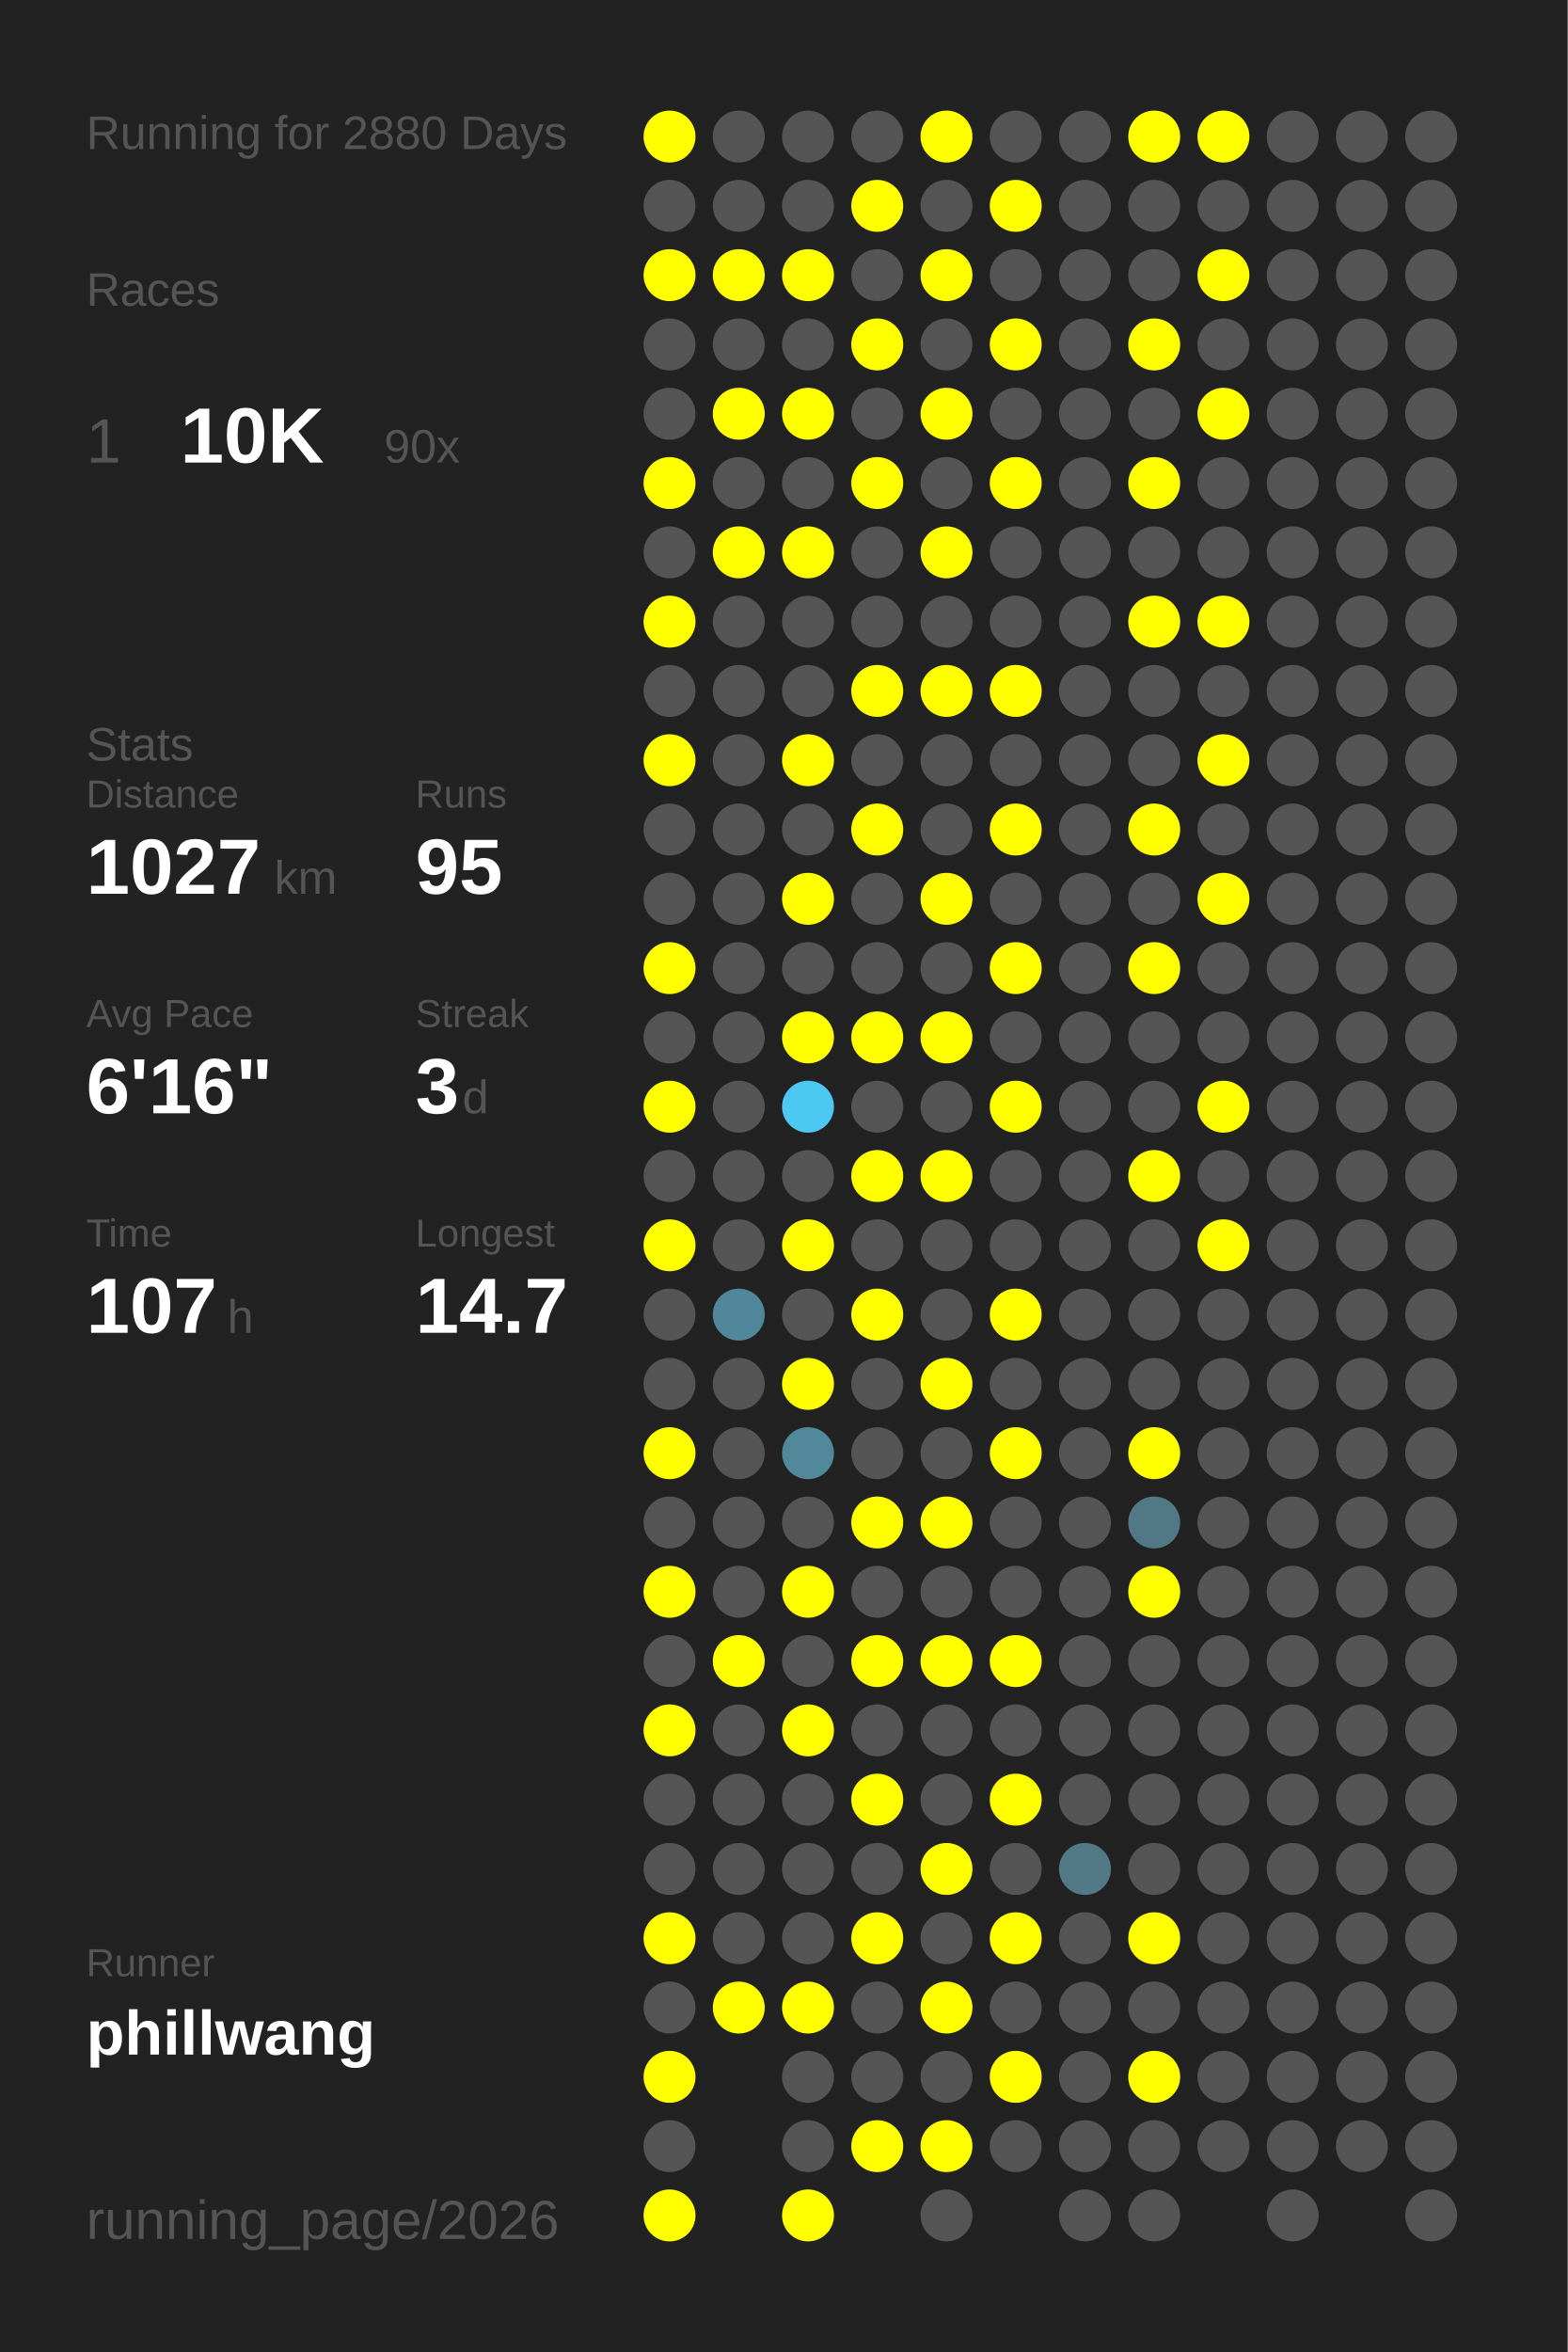
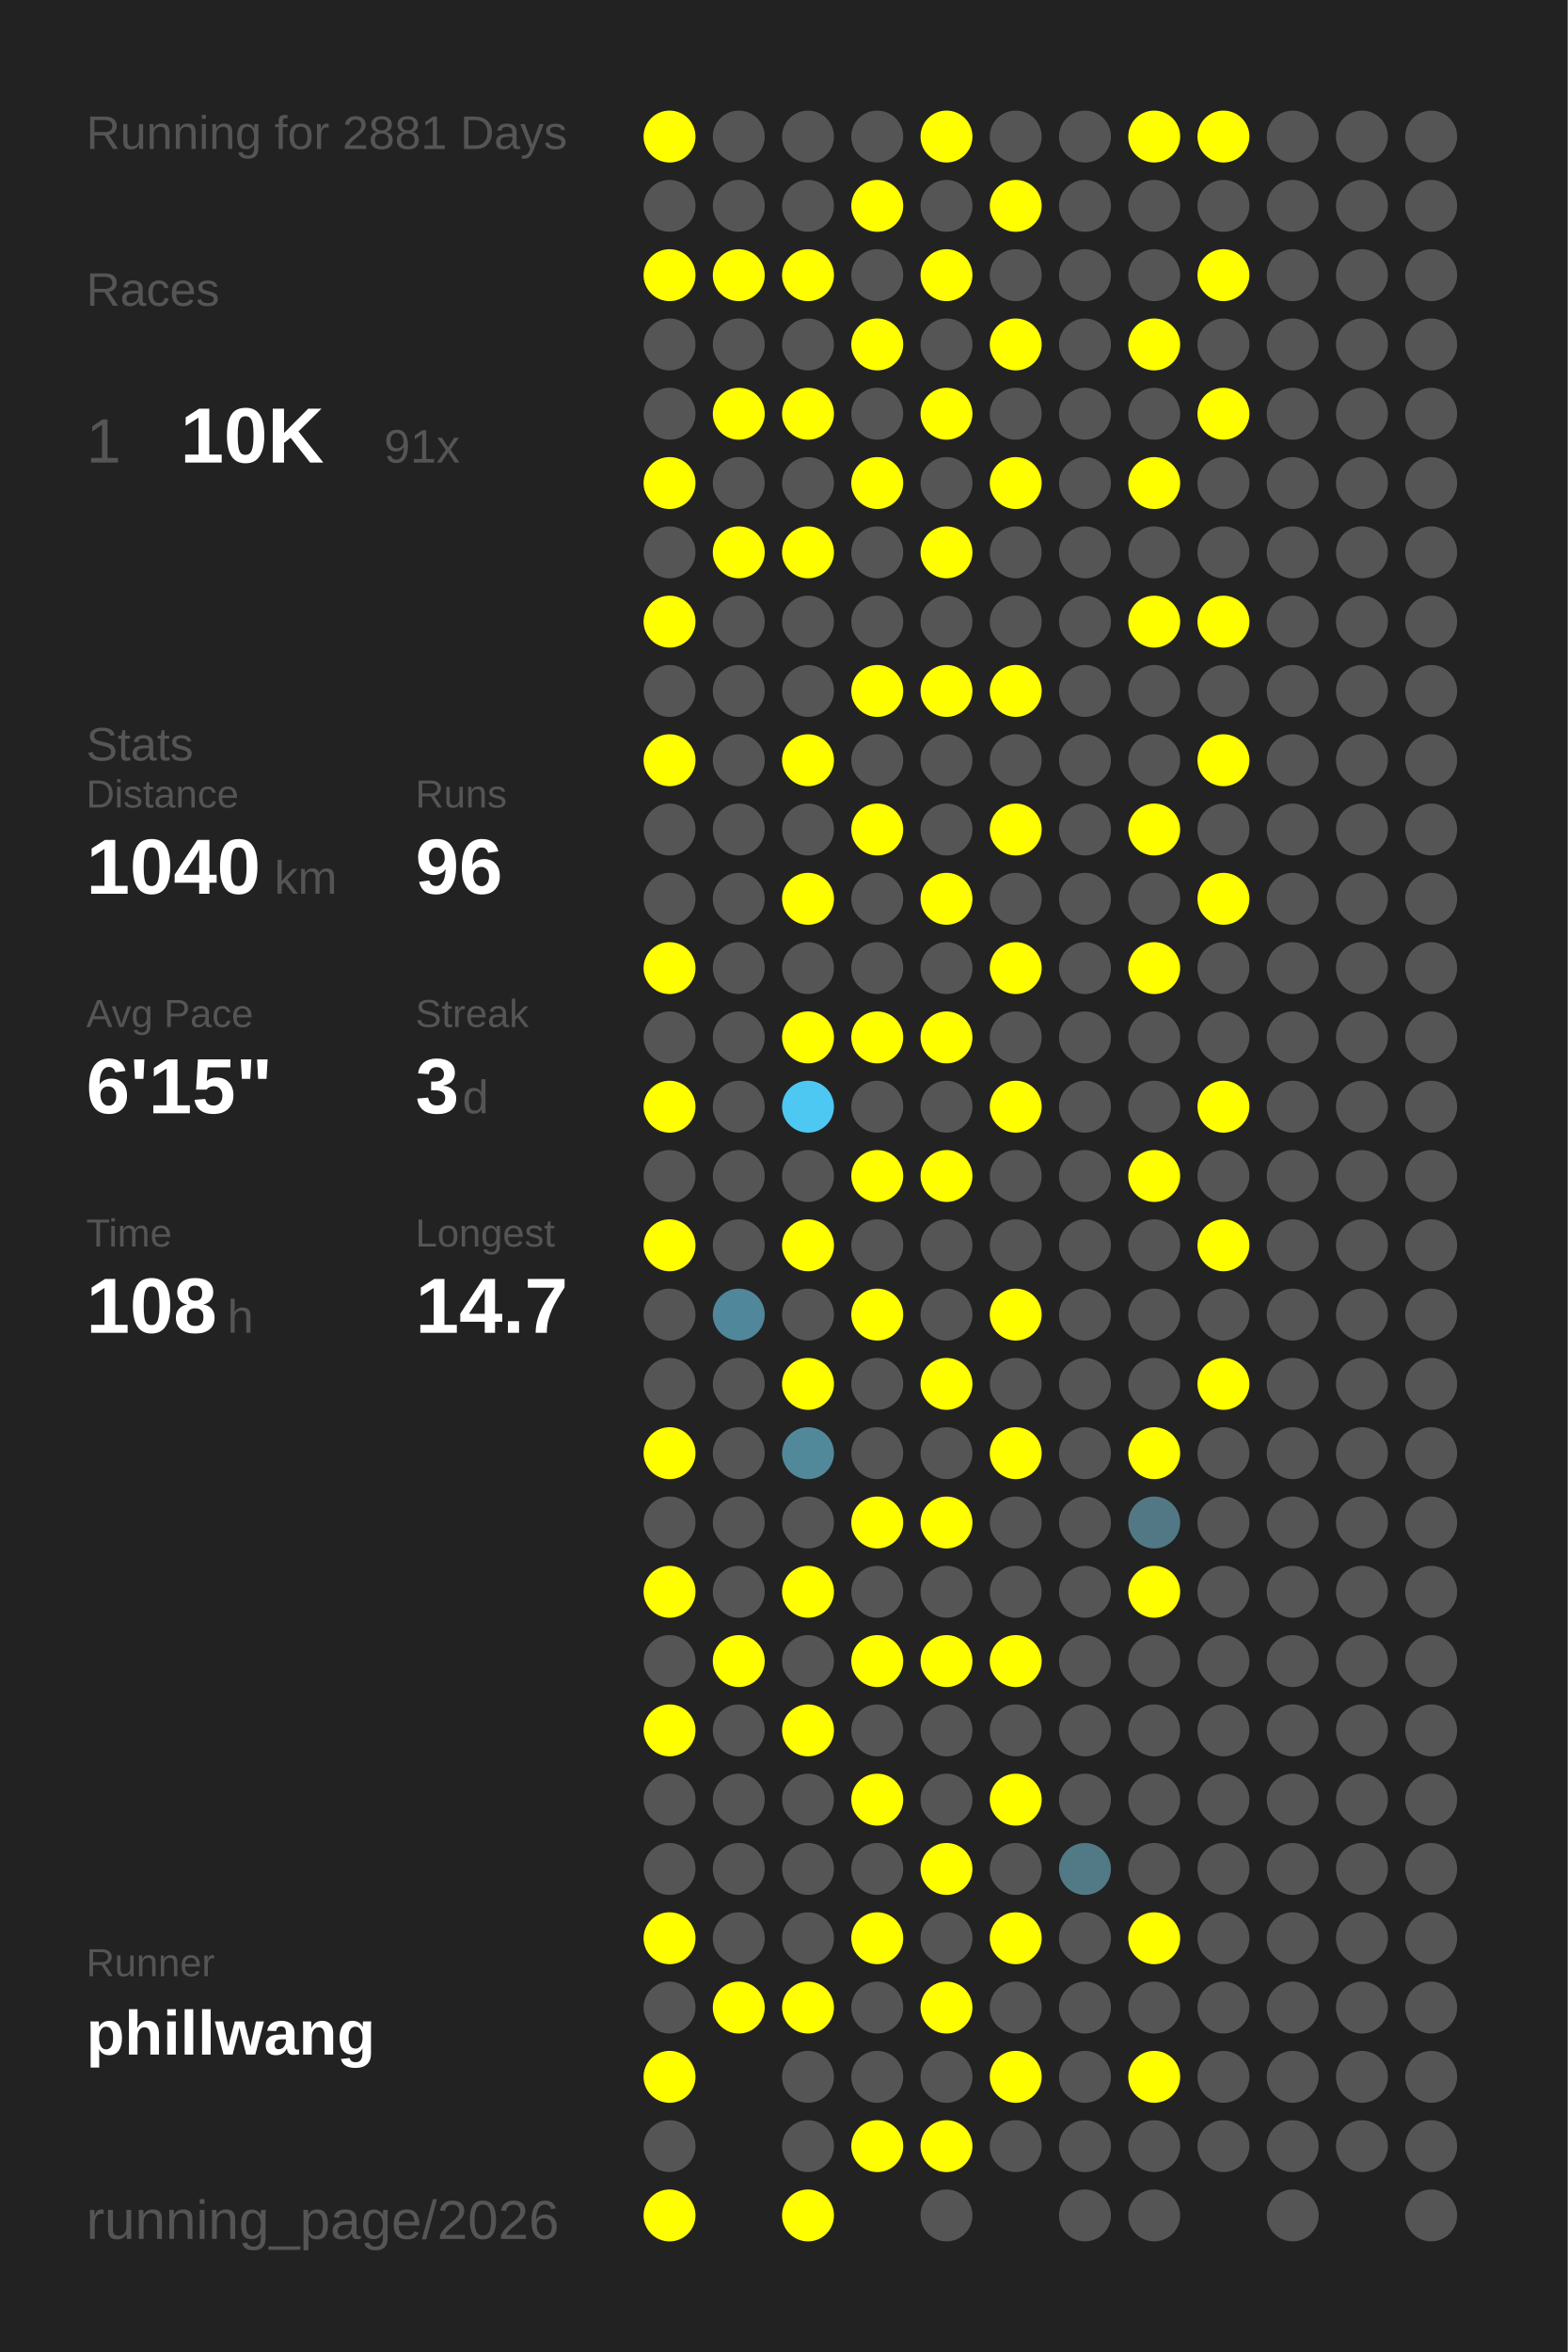
<svg xmlns="http://www.w3.org/2000/svg" baseProfile="full" height="300mm" version="1.1" viewBox="0,0,200,300" width="200mm">
  <defs />
  <rect fill="#222222" height="300" width="200" x="0" y="0" />
-   <text fill="#555555" style="font-size:6px; font-family:Arial;" x="11" y="19">Running for 2880 Days</text>
+   <text fill="#555555" style="font-size:6px; font-family:Arial;" x="11" y="19">Running for 2881 Days</text>
  <text fill="#555555" style="font-size:6px; font-family:Arial;" x="11" y="39">Races</text>
  <text fill="#555555" style="font-size:8px; font-family:Arial;" x="11" y="59">1</text>
  <text fill="#FFFFFF" style="font-size:10px; font-family:Arial; font-weight:bold;" x="23" y="59">10K</text>
-   <text fill="#555555" style="font-size:6px; font-family:Arial;" x="49" y="59">90x</text>
+   <text fill="#555555" style="font-size:6px; font-family:Arial;" x="49" y="59">91x</text>
  <text fill="#555555" style="font-size:6px; font-family:Arial;" x="11" y="97">Stats</text>
  <text fill="#555555" style="font-size:5px; font-family:Arial;" x="11" y="103">Distance</text>
-   <text fill="#FFFFFF" style="font-size:10px; font-family:Arial; font-weight:bold;" x="11" y="114">1027</text>
+   <text fill="#FFFFFF" style="font-size:10px; font-family:Arial; font-weight:bold;" x="11" y="114">1040</text>
  <text fill="#555555" style="font-size:6px; font-family:Arial;" x="35" y="114">km</text>
  <text fill="#555555" style="font-size:5px; font-family:Arial;" x="53" y="103">Runs</text>
-   <text fill="#FFFFFF" style="font-size:10px; font-family:Arial; font-weight:bold;" x="53" y="114">95</text>
+   <text fill="#FFFFFF" style="font-size:10px; font-family:Arial; font-weight:bold;" x="53" y="114">96</text>
  <text fill="#555555" style="font-size:5px; font-family:Arial;" x="11" y="131">Avg Pace</text>
-   <text fill="#FFFFFF" style="font-size:10px; font-family:Arial; font-weight:bold;" x="11" y="142">6'16"</text>
+   <text fill="#FFFFFF" style="font-size:10px; font-family:Arial; font-weight:bold;" x="11" y="142">6'15"</text>
  <text fill="#555555" style="font-size:5px; font-family:Arial;" x="53" y="131">Streak</text>
  <text fill="#FFFFFF" style="font-size:10px; font-family:Arial; font-weight:bold;" x="53" y="142">3</text>
  <text fill="#555555" style="font-size:6px; font-family:Arial;" x="59" y="142">d</text>
  <text fill="#555555" style="font-size:5px; font-family:Arial;" x="11" y="159">Time</text>
-   <text fill="#FFFFFF" style="font-size:10px; font-family:Arial; font-weight:bold;" x="11" y="170">107</text>
+   <text fill="#FFFFFF" style="font-size:10px; font-family:Arial; font-weight:bold;" x="11" y="170">108</text>
  <text fill="#555555" style="font-size:6px; font-family:Arial;" x="29" y="170">h</text>
  <text fill="#555555" style="font-size:5px; font-family:Arial;" x="53" y="159">Longest</text>
  <text fill="#FFFFFF" style="font-size:10px; font-family:Arial; font-weight:bold;" x="53" y="170">14.7</text>
  <text fill="#555555" style="font-size:5px; font-family:Arial;" x="11" y="252.065">Runner</text>
  <text fill="#FFFFFF" style="font-size:8px; font-family:Arial; font-weight:bold;" x="11" y="262.065">phillwang</text>
  <text fill="#555555" style="font-size:7px; font-family:Arial;" x="11" y="285.581">running_page/2026</text>
  <circle cx="85.417" cy="17.419" fill="#FFFF00" r="3.312" />
  <circle cx="85.417" cy="26.258" fill="#555555" r="3.312" />
  <circle cx="85.417" cy="35.097" fill="#FFFF00" r="3.312" />
  <circle cx="85.417" cy="43.935" fill="#555555" r="3.312" />
  <circle cx="85.417" cy="52.774" fill="#555555" r="3.312" />
  <circle cx="85.417" cy="61.613" fill="#FFFF00" r="3.312" />
  <circle cx="85.417" cy="70.452" fill="#555555" r="3.312" />
  <circle cx="85.417" cy="79.29" fill="#FFFF00" r="3.312" />
  <circle cx="85.417" cy="88.129" fill="#555555" r="3.312" />
  <circle cx="85.417" cy="96.968" fill="#FFFF00" r="3.312" />
  <circle cx="85.417" cy="105.806" fill="#555555" r="3.312" />
  <circle cx="85.417" cy="114.645" fill="#555555" r="3.312" />
  <circle cx="85.417" cy="123.484" fill="#FFFF00" r="3.312" />
  <circle cx="85.417" cy="132.323" fill="#555555" r="3.312" />
  <circle cx="85.417" cy="141.161" fill="#FFFF00" r="3.312" />
  <circle cx="85.417" cy="150" fill="#555555" r="3.312" />
  <circle cx="85.417" cy="158.839" fill="#FFFF00" r="3.312" />
  <circle cx="85.417" cy="167.677" fill="#555555" r="3.312" />
  <circle cx="85.417" cy="176.516" fill="#555555" r="3.312" />
  <circle cx="85.417" cy="185.355" fill="#FFFF00" r="3.312" />
  <circle cx="85.417" cy="194.194" fill="#555555" r="3.312" />
  <circle cx="85.417" cy="203.032" fill="#FFFF00" r="3.312" />
  <circle cx="85.417" cy="211.871" fill="#555555" r="3.312" />
  <circle cx="85.417" cy="220.71" fill="#FFFF00" r="3.312" />
  <circle cx="85.417" cy="229.548" fill="#555555" r="3.312" />
  <circle cx="85.417" cy="238.387" fill="#555555" r="3.312" />
  <circle cx="85.417" cy="247.226" fill="#FFFF00" r="3.312" />
  <circle cx="85.417" cy="256.065" fill="#555555" r="3.312" />
  <circle cx="85.417" cy="264.903" fill="#FFFF00" r="3.312" />
  <circle cx="85.417" cy="273.742" fill="#555555" r="3.312" />
  <circle cx="85.417" cy="282.581" fill="#FFFF00" r="3.312" />
  <circle cx="94.25" cy="17.419" fill="#555555" r="3.312" />
  <circle cx="94.25" cy="26.258" fill="#555555" r="3.312" />
  <circle cx="94.25" cy="35.097" fill="#FFFF00" r="3.312" />
  <circle cx="94.25" cy="43.935" fill="#555555" r="3.312" />
  <circle cx="94.25" cy="52.774" fill="#FFFF00" r="3.312" />
  <circle cx="94.25" cy="61.613" fill="#555555" r="3.312" />
  <circle cx="94.25" cy="70.452" fill="#FFFF00" r="3.312" />
  <circle cx="94.25" cy="79.29" fill="#555555" r="3.312" />
  <circle cx="94.25" cy="88.129" fill="#555555" r="3.312" />
  <circle cx="94.25" cy="96.968" fill="#555555" r="3.312" />
  <circle cx="94.25" cy="105.806" fill="#555555" r="3.312" />
  <circle cx="94.25" cy="114.645" fill="#555555" r="3.312" />
  <circle cx="94.25" cy="123.484" fill="#555555" r="3.312" />
  <circle cx="94.25" cy="132.323" fill="#555555" r="3.312" />
  <circle cx="94.25" cy="141.161" fill="#555555" r="3.312" />
  <circle cx="94.25" cy="150" fill="#555555" r="3.312" />
  <circle cx="94.25" cy="158.839" fill="#555555" r="3.312" />
  <circle cx="94.25" cy="167.677" fill="#51879a" r="3.312" />
  <circle cx="94.25" cy="176.516" fill="#555555" r="3.312" />
  <circle cx="94.25" cy="185.355" fill="#555555" r="3.312" />
  <circle cx="94.25" cy="194.194" fill="#555555" r="3.312" />
  <circle cx="94.25" cy="203.032" fill="#555555" r="3.312" />
  <circle cx="94.25" cy="211.871" fill="#FFFF00" r="3.312" />
  <circle cx="94.25" cy="220.71" fill="#555555" r="3.312" />
  <circle cx="94.25" cy="229.548" fill="#555555" r="3.312" />
  <circle cx="94.25" cy="238.387" fill="#555555" r="3.312" />
  <circle cx="94.25" cy="247.226" fill="#555555" r="3.312" />
  <circle cx="94.25" cy="256.065" fill="#FFFF00" r="3.312" />
  <circle cx="103.083" cy="17.419" fill="#555555" r="3.312" />
  <circle cx="103.083" cy="26.258" fill="#555555" r="3.312" />
  <circle cx="103.083" cy="35.097" fill="#FFFF00" r="3.312" />
  <circle cx="103.083" cy="43.935" fill="#555555" r="3.312" />
  <circle cx="103.083" cy="52.774" fill="#FFFF00" r="3.312" />
  <circle cx="103.083" cy="61.613" fill="#555555" r="3.312" />
  <circle cx="103.083" cy="70.452" fill="#FFFF00" r="3.312" />
  <circle cx="103.083" cy="79.29" fill="#555555" r="3.312" />
  <circle cx="103.083" cy="88.129" fill="#555555" r="3.312" />
  <circle cx="103.083" cy="96.968" fill="#FFFF00" r="3.312" />
  <circle cx="103.083" cy="105.806" fill="#555555" r="3.312" />
  <circle cx="103.083" cy="114.645" fill="#FFFF00" r="3.312" />
  <circle cx="103.083" cy="123.484" fill="#555555" r="3.312" />
  <circle cx="103.083" cy="132.323" fill="#FFFF00" r="3.312" />
  <circle cx="103.083" cy="141.161" fill="#4dc8f2" r="3.312" />
  <circle cx="103.083" cy="150" fill="#555555" r="3.312" />
  <circle cx="103.083" cy="158.839" fill="#FFFF00" r="3.312" />
  <circle cx="103.083" cy="167.677" fill="#555555" r="3.312" />
  <circle cx="103.083" cy="176.516" fill="#FFFF00" r="3.312" />
  <circle cx="103.083" cy="185.355" fill="#51899b" r="3.312" />
  <circle cx="103.083" cy="194.194" fill="#555555" r="3.312" />
  <circle cx="103.083" cy="203.032" fill="#FFFF00" r="3.312" />
  <circle cx="103.083" cy="211.871" fill="#555555" r="3.312" />
  <circle cx="103.083" cy="220.71" fill="#FFFF00" r="3.312" />
  <circle cx="103.083" cy="229.548" fill="#555555" r="3.312" />
  <circle cx="103.083" cy="238.387" fill="#555555" r="3.312" />
  <circle cx="103.083" cy="247.226" fill="#555555" r="3.312" />
  <circle cx="103.083" cy="256.065" fill="#FFFF00" r="3.312" />
  <circle cx="103.083" cy="264.903" fill="#555555" r="3.312" />
  <circle cx="103.083" cy="273.742" fill="#555555" r="3.312" />
  <circle cx="103.083" cy="282.581" fill="#FFFF00" r="3.312" />
  <circle cx="111.917" cy="17.419" fill="#555555" r="3.312" />
  <circle cx="111.917" cy="26.258" fill="#FFFF00" r="3.312" />
  <circle cx="111.917" cy="35.097" fill="#555555" r="3.312" />
  <circle cx="111.917" cy="43.935" fill="#FFFF00" r="3.312" />
  <circle cx="111.917" cy="52.774" fill="#555555" r="3.312" />
  <circle cx="111.917" cy="61.613" fill="#FFFF00" r="3.312" />
  <circle cx="111.917" cy="70.452" fill="#555555" r="3.312" />
  <circle cx="111.917" cy="79.29" fill="#555555" r="3.312" />
  <circle cx="111.917" cy="88.129" fill="#FFFF00" r="3.312" />
  <circle cx="111.917" cy="96.968" fill="#555555" r="3.312" />
  <circle cx="111.917" cy="105.806" fill="#FFFF00" r="3.312" />
  <circle cx="111.917" cy="114.645" fill="#555555" r="3.312" />
  <circle cx="111.917" cy="123.484" fill="#555555" r="3.312" />
  <circle cx="111.917" cy="132.323" fill="#FFFF00" r="3.312" />
  <circle cx="111.917" cy="141.161" fill="#555555" r="3.312" />
  <circle cx="111.917" cy="150" fill="#FFFF00" r="3.312" />
  <circle cx="111.917" cy="158.839" fill="#555555" r="3.312" />
  <circle cx="111.917" cy="167.677" fill="#FFFF00" r="3.312" />
  <circle cx="111.917" cy="176.516" fill="#555555" r="3.312" />
  <circle cx="111.917" cy="185.355" fill="#555555" r="3.312" />
  <circle cx="111.917" cy="194.194" fill="#FFFF00" r="3.312" />
  <circle cx="111.917" cy="203.032" fill="#555555" r="3.312" />
  <circle cx="111.917" cy="211.871" fill="#FFFF00" r="3.312" />
  <circle cx="111.917" cy="220.71" fill="#555555" r="3.312" />
  <circle cx="111.917" cy="229.548" fill="#FFFF00" r="3.312" />
  <circle cx="111.917" cy="238.387" fill="#555555" r="3.312" />
  <circle cx="111.917" cy="247.226" fill="#FFFF00" r="3.312" />
  <circle cx="111.917" cy="256.065" fill="#555555" r="3.312" />
  <circle cx="111.917" cy="264.903" fill="#555555" r="3.312" />
  <circle cx="111.917" cy="273.742" fill="#FFFF00" r="3.312" />
  <circle cx="120.75" cy="17.419" fill="#FFFF00" r="3.312" />
  <circle cx="120.75" cy="26.258" fill="#555555" r="3.312" />
  <circle cx="120.75" cy="35.097" fill="#FFFF00" r="3.312" />
  <circle cx="120.75" cy="43.935" fill="#555555" r="3.312" />
  <circle cx="120.75" cy="52.774" fill="#FFFF00" r="3.312" />
  <circle cx="120.75" cy="61.613" fill="#555555" r="3.312" />
  <circle cx="120.75" cy="70.452" fill="#FFFF00" r="3.312" />
  <circle cx="120.75" cy="79.29" fill="#555555" r="3.312" />
  <circle cx="120.75" cy="88.129" fill="#FFFF00" r="3.312" />
  <circle cx="120.75" cy="96.968" fill="#555555" r="3.312" />
  <circle cx="120.75" cy="105.806" fill="#555555" r="3.312" />
  <circle cx="120.75" cy="114.645" fill="#FFFF00" r="3.312" />
  <circle cx="120.75" cy="123.484" fill="#555555" r="3.312" />
  <circle cx="120.75" cy="132.323" fill="#FFFF00" r="3.312" />
  <circle cx="120.75" cy="141.161" fill="#555555" r="3.312" />
  <circle cx="120.75" cy="150" fill="#FFFF00" r="3.312" />
  <circle cx="120.75" cy="158.839" fill="#555555" r="3.312" />
  <circle cx="120.75" cy="167.677" fill="#555555" r="3.312" />
  <circle cx="120.75" cy="176.516" fill="#FFFF00" r="3.312" />
  <circle cx="120.75" cy="185.355" fill="#555555" r="3.312" />
  <circle cx="120.75" cy="194.194" fill="#FFFF00" r="3.312" />
  <circle cx="120.75" cy="203.032" fill="#555555" r="3.312" />
  <circle cx="120.75" cy="211.871" fill="#FFFF00" r="3.312" />
  <circle cx="120.75" cy="220.71" fill="#555555" r="3.312" />
  <circle cx="120.75" cy="229.548" fill="#555555" r="3.312" />
  <circle cx="120.75" cy="238.387" fill="#FFFF00" r="3.312" />
  <circle cx="120.75" cy="247.226" fill="#555555" r="3.312" />
  <circle cx="120.75" cy="256.065" fill="#FFFF00" r="3.312" />
  <circle cx="120.75" cy="264.903" fill="#555555" r="3.312" />
  <circle cx="120.75" cy="273.742" fill="#FFFF00" r="3.312" />
  <circle cx="120.75" cy="282.581" fill="#555555" r="3.312" />
  <circle cx="129.583" cy="17.419" fill="#555555" r="3.312" />
  <circle cx="129.583" cy="26.258" fill="#FFFF00" r="3.312" />
  <circle cx="129.583" cy="35.097" fill="#555555" r="3.312" />
  <circle cx="129.583" cy="43.935" fill="#FFFF00" r="3.312" />
  <circle cx="129.583" cy="52.774" fill="#555555" r="3.312" />
  <circle cx="129.583" cy="61.613" fill="#FFFF00" r="3.312" />
  <circle cx="129.583" cy="70.452" fill="#555555" r="3.312" />
  <circle cx="129.583" cy="79.29" fill="#555555" r="3.312" />
  <circle cx="129.583" cy="88.129" fill="#FFFF00" r="3.312" />
  <circle cx="129.583" cy="96.968" fill="#555555" r="3.312" />
  <circle cx="129.583" cy="105.806" fill="#FFFF00" r="3.312" />
  <circle cx="129.583" cy="114.645" fill="#555555" r="3.312" />
  <circle cx="129.583" cy="123.484" fill="#FFFF00" r="3.312" />
  <circle cx="129.583" cy="132.323" fill="#555555" r="3.312" />
  <circle cx="129.583" cy="141.161" fill="#FFFF00" r="3.312" />
  <circle cx="129.583" cy="150" fill="#555555" r="3.312" />
  <circle cx="129.583" cy="158.839" fill="#555555" r="3.312" />
  <circle cx="129.583" cy="167.677" fill="#FFFF00" r="3.312" />
  <circle cx="129.583" cy="176.516" fill="#555555" r="3.312" />
  <circle cx="129.583" cy="185.355" fill="#FFFF00" r="3.312" />
  <circle cx="129.583" cy="194.194" fill="#555555" r="3.312" />
  <circle cx="129.583" cy="203.032" fill="#555555" r="3.312" />
  <circle cx="129.583" cy="211.871" fill="#FFFF00" r="3.312" />
  <circle cx="129.583" cy="220.71" fill="#555555" r="3.312" />
  <circle cx="129.583" cy="229.548" fill="#FFFF00" r="3.312" />
  <circle cx="129.583" cy="238.387" fill="#555555" r="3.312" />
  <circle cx="129.583" cy="247.226" fill="#FFFF00" r="3.312" />
  <circle cx="129.583" cy="256.065" fill="#555555" r="3.312" />
  <circle cx="129.583" cy="264.903" fill="#FFFF00" r="3.312" />
  <circle cx="129.583" cy="273.742" fill="#555555" r="3.312" />
  <circle cx="138.417" cy="17.419" fill="#555555" r="3.312" />
  <circle cx="138.417" cy="26.258" fill="#555555" r="3.312" />
  <circle cx="138.417" cy="35.097" fill="#555555" r="3.312" />
  <circle cx="138.417" cy="43.935" fill="#555555" r="3.312" />
  <circle cx="138.417" cy="52.774" fill="#555555" r="3.312" />
  <circle cx="138.417" cy="61.613" fill="#555555" r="3.312" />
  <circle cx="138.417" cy="70.452" fill="#555555" r="3.312" />
  <circle cx="138.417" cy="79.29" fill="#555555" r="3.312" />
  <circle cx="138.417" cy="88.129" fill="#555555" r="3.312" />
  <circle cx="138.417" cy="96.968" fill="#555555" r="3.312" />
  <circle cx="138.417" cy="105.806" fill="#555555" r="3.312" />
  <circle cx="138.417" cy="114.645" fill="#555555" r="3.312" />
  <circle cx="138.417" cy="123.484" fill="#555555" r="3.312" />
  <circle cx="138.417" cy="132.323" fill="#555555" r="3.312" />
  <circle cx="138.417" cy="141.161" fill="#555555" r="3.312" />
  <circle cx="138.417" cy="150" fill="#555555" r="3.312" />
  <circle cx="138.417" cy="158.839" fill="#555555" r="3.312" />
  <circle cx="138.417" cy="167.677" fill="#555555" r="3.312" />
  <circle cx="138.417" cy="176.516" fill="#555555" r="3.312" />
  <circle cx="138.417" cy="185.355" fill="#555555" r="3.312" />
  <circle cx="138.417" cy="194.194" fill="#555555" r="3.312" />
  <circle cx="138.417" cy="203.032" fill="#555555" r="3.312" />
  <circle cx="138.417" cy="211.871" fill="#555555" r="3.312" />
  <circle cx="138.417" cy="220.71" fill="#555555" r="3.312" />
  <circle cx="138.417" cy="229.548" fill="#555555" r="3.312" />
  <circle cx="138.417" cy="238.387" fill="#527986" r="3.312" />
  <circle cx="138.417" cy="247.226" fill="#555555" r="3.312" />
  <circle cx="138.417" cy="256.065" fill="#555555" r="3.312" />
  <circle cx="138.417" cy="264.903" fill="#555555" r="3.312" />
  <circle cx="138.417" cy="273.742" fill="#555555" r="3.312" />
  <circle cx="138.417" cy="282.581" fill="#555555" r="3.312" />
  <circle cx="147.25" cy="17.419" fill="#FFFF00" r="3.312" />
  <circle cx="147.25" cy="26.258" fill="#555555" r="3.312" />
  <circle cx="147.25" cy="35.097" fill="#555555" r="3.312" />
  <circle cx="147.25" cy="43.935" fill="#FFFF00" r="3.312" />
  <circle cx="147.25" cy="52.774" fill="#555555" r="3.312" />
  <circle cx="147.25" cy="61.613" fill="#FFFF00" r="3.312" />
  <circle cx="147.25" cy="70.452" fill="#555555" r="3.312" />
  <circle cx="147.25" cy="79.29" fill="#FFFF00" r="3.312" />
  <circle cx="147.25" cy="88.129" fill="#555555" r="3.312" />
  <circle cx="147.25" cy="96.968" fill="#555555" r="3.312" />
  <circle cx="147.25" cy="105.806" fill="#FFFF00" r="3.312" />
  <circle cx="147.25" cy="114.645" fill="#555555" r="3.312" />
  <circle cx="147.25" cy="123.484" fill="#FFFF00" r="3.312" />
  <circle cx="147.25" cy="132.323" fill="#555555" r="3.312" />
  <circle cx="147.25" cy="141.161" fill="#555555" r="3.312" />
  <circle cx="147.25" cy="150" fill="#FFFF00" r="3.312" />
  <circle cx="147.25" cy="158.839" fill="#555555" r="3.312" />
  <circle cx="147.25" cy="167.677" fill="#555555" r="3.312" />
  <circle cx="147.25" cy="176.516" fill="#555555" r="3.312" />
  <circle cx="147.25" cy="185.355" fill="#FFFF00" r="3.312" />
  <circle cx="147.25" cy="194.194" fill="#527885" r="3.312" />
  <circle cx="147.25" cy="203.032" fill="#FFFF00" r="3.312" />
  <circle cx="147.25" cy="211.871" fill="#555555" r="3.312" />
  <circle cx="147.25" cy="220.71" fill="#555555" r="3.312" />
  <circle cx="147.25" cy="229.548" fill="#555555" r="3.312" />
  <circle cx="147.25" cy="238.387" fill="#555555" r="3.312" />
  <circle cx="147.25" cy="247.226" fill="#FFFF00" r="3.312" />
  <circle cx="147.25" cy="256.065" fill="#555555" r="3.312" />
  <circle cx="147.25" cy="264.903" fill="#FFFF00" r="3.312" />
  <circle cx="147.25" cy="273.742" fill="#555555" r="3.312" />
  <circle cx="147.25" cy="282.581" fill="#555555" r="3.312" />
  <circle cx="156.083" cy="17.419" fill="#FFFF00" r="3.312" />
  <circle cx="156.083" cy="26.258" fill="#555555" r="3.312" />
  <circle cx="156.083" cy="35.097" fill="#FFFF00" r="3.312" />
  <circle cx="156.083" cy="43.935" fill="#555555" r="3.312" />
  <circle cx="156.083" cy="52.774" fill="#FFFF00" r="3.312" />
  <circle cx="156.083" cy="61.613" fill="#555555" r="3.312" />
  <circle cx="156.083" cy="70.452" fill="#555555" r="3.312" />
  <circle cx="156.083" cy="79.29" fill="#FFFF00" r="3.312" />
  <circle cx="156.083" cy="88.129" fill="#555555" r="3.312" />
  <circle cx="156.083" cy="96.968" fill="#FFFF00" r="3.312" />
  <circle cx="156.083" cy="105.806" fill="#555555" r="3.312" />
  <circle cx="156.083" cy="114.645" fill="#FFFF00" r="3.312" />
  <circle cx="156.083" cy="123.484" fill="#555555" r="3.312" />
  <circle cx="156.083" cy="132.323" fill="#555555" r="3.312" />
  <circle cx="156.083" cy="141.161" fill="#FFFF00" r="3.312" />
  <circle cx="156.083" cy="150" fill="#555555" r="3.312" />
  <circle cx="156.083" cy="158.839" fill="#FFFF00" r="3.312" />
  <circle cx="156.083" cy="167.677" fill="#555555" r="3.312" />
-   <circle cx="156.083" cy="176.516" fill="#555555" r="3.312" />
+   <circle cx="156.083" cy="176.516" fill="#FFFF00" r="3.312" />
  <circle cx="156.083" cy="185.355" fill="#555555" r="3.312" />
  <circle cx="156.083" cy="194.194" fill="#555555" r="3.312" />
  <circle cx="156.083" cy="203.032" fill="#555555" r="3.312" />
  <circle cx="156.083" cy="211.871" fill="#555555" r="3.312" />
  <circle cx="156.083" cy="220.71" fill="#555555" r="3.312" />
  <circle cx="156.083" cy="229.548" fill="#555555" r="3.312" />
  <circle cx="156.083" cy="238.387" fill="#555555" r="3.312" />
  <circle cx="156.083" cy="247.226" fill="#555555" r="3.312" />
  <circle cx="156.083" cy="256.065" fill="#555555" r="3.312" />
  <circle cx="156.083" cy="264.903" fill="#555555" r="3.312" />
  <circle cx="156.083" cy="273.742" fill="#555555" r="3.312" />
  <circle cx="164.917" cy="17.419" fill="#555555" r="3.312" />
  <circle cx="164.917" cy="26.258" fill="#555555" r="3.312" />
  <circle cx="164.917" cy="35.097" fill="#555555" r="3.312" />
  <circle cx="164.917" cy="43.935" fill="#555555" r="3.312" />
  <circle cx="164.917" cy="52.774" fill="#555555" r="3.312" />
  <circle cx="164.917" cy="61.613" fill="#555555" r="3.312" />
  <circle cx="164.917" cy="70.452" fill="#555555" r="3.312" />
  <circle cx="164.917" cy="79.29" fill="#555555" r="3.312" />
  <circle cx="164.917" cy="88.129" fill="#555555" r="3.312" />
  <circle cx="164.917" cy="96.968" fill="#555555" r="3.312" />
  <circle cx="164.917" cy="105.806" fill="#555555" r="3.312" />
  <circle cx="164.917" cy="114.645" fill="#555555" r="3.312" />
  <circle cx="164.917" cy="123.484" fill="#555555" r="3.312" />
  <circle cx="164.917" cy="132.323" fill="#555555" r="3.312" />
  <circle cx="164.917" cy="141.161" fill="#555555" r="3.312" />
  <circle cx="164.917" cy="150" fill="#555555" r="3.312" />
  <circle cx="164.917" cy="158.839" fill="#555555" r="3.312" />
  <circle cx="164.917" cy="167.677" fill="#555555" r="3.312" />
  <circle cx="164.917" cy="176.516" fill="#555555" r="3.312" />
  <circle cx="164.917" cy="185.355" fill="#555555" r="3.312" />
  <circle cx="164.917" cy="194.194" fill="#555555" r="3.312" />
  <circle cx="164.917" cy="203.032" fill="#555555" r="3.312" />
  <circle cx="164.917" cy="211.871" fill="#555555" r="3.312" />
  <circle cx="164.917" cy="220.71" fill="#555555" r="3.312" />
  <circle cx="164.917" cy="229.548" fill="#555555" r="3.312" />
  <circle cx="164.917" cy="238.387" fill="#555555" r="3.312" />
  <circle cx="164.917" cy="247.226" fill="#555555" r="3.312" />
  <circle cx="164.917" cy="256.065" fill="#555555" r="3.312" />
  <circle cx="164.917" cy="264.903" fill="#555555" r="3.312" />
  <circle cx="164.917" cy="273.742" fill="#555555" r="3.312" />
  <circle cx="164.917" cy="282.581" fill="#555555" r="3.312" />
  <circle cx="173.75" cy="17.419" fill="#555555" r="3.312" />
  <circle cx="173.75" cy="26.258" fill="#555555" r="3.312" />
  <circle cx="173.75" cy="35.097" fill="#555555" r="3.312" />
  <circle cx="173.75" cy="43.935" fill="#555555" r="3.312" />
  <circle cx="173.75" cy="52.774" fill="#555555" r="3.312" />
  <circle cx="173.75" cy="61.613" fill="#555555" r="3.312" />
  <circle cx="173.75" cy="70.452" fill="#555555" r="3.312" />
  <circle cx="173.75" cy="79.29" fill="#555555" r="3.312" />
  <circle cx="173.75" cy="88.129" fill="#555555" r="3.312" />
  <circle cx="173.75" cy="96.968" fill="#555555" r="3.312" />
  <circle cx="173.75" cy="105.806" fill="#555555" r="3.312" />
  <circle cx="173.75" cy="114.645" fill="#555555" r="3.312" />
  <circle cx="173.75" cy="123.484" fill="#555555" r="3.312" />
  <circle cx="173.75" cy="132.323" fill="#555555" r="3.312" />
  <circle cx="173.75" cy="141.161" fill="#555555" r="3.312" />
  <circle cx="173.75" cy="150" fill="#555555" r="3.312" />
  <circle cx="173.75" cy="158.839" fill="#555555" r="3.312" />
  <circle cx="173.75" cy="167.677" fill="#555555" r="3.312" />
  <circle cx="173.75" cy="176.516" fill="#555555" r="3.312" />
  <circle cx="173.75" cy="185.355" fill="#555555" r="3.312" />
  <circle cx="173.75" cy="194.194" fill="#555555" r="3.312" />
  <circle cx="173.75" cy="203.032" fill="#555555" r="3.312" />
  <circle cx="173.75" cy="211.871" fill="#555555" r="3.312" />
  <circle cx="173.75" cy="220.71" fill="#555555" r="3.312" />
  <circle cx="173.75" cy="229.548" fill="#555555" r="3.312" />
  <circle cx="173.75" cy="238.387" fill="#555555" r="3.312" />
  <circle cx="173.75" cy="247.226" fill="#555555" r="3.312" />
  <circle cx="173.75" cy="256.065" fill="#555555" r="3.312" />
  <circle cx="173.75" cy="264.903" fill="#555555" r="3.312" />
  <circle cx="173.75" cy="273.742" fill="#555555" r="3.312" />
  <circle cx="182.583" cy="17.419" fill="#555555" r="3.312" />
  <circle cx="182.583" cy="26.258" fill="#555555" r="3.312" />
  <circle cx="182.583" cy="35.097" fill="#555555" r="3.312" />
  <circle cx="182.583" cy="43.935" fill="#555555" r="3.312" />
  <circle cx="182.583" cy="52.774" fill="#555555" r="3.312" />
  <circle cx="182.583" cy="61.613" fill="#555555" r="3.312" />
  <circle cx="182.583" cy="70.452" fill="#555555" r="3.312" />
  <circle cx="182.583" cy="79.29" fill="#555555" r="3.312" />
  <circle cx="182.583" cy="88.129" fill="#555555" r="3.312" />
  <circle cx="182.583" cy="96.968" fill="#555555" r="3.312" />
  <circle cx="182.583" cy="105.806" fill="#555555" r="3.312" />
  <circle cx="182.583" cy="114.645" fill="#555555" r="3.312" />
  <circle cx="182.583" cy="123.484" fill="#555555" r="3.312" />
  <circle cx="182.583" cy="132.323" fill="#555555" r="3.312" />
  <circle cx="182.583" cy="141.161" fill="#555555" r="3.312" />
  <circle cx="182.583" cy="150" fill="#555555" r="3.312" />
  <circle cx="182.583" cy="158.839" fill="#555555" r="3.312" />
  <circle cx="182.583" cy="167.677" fill="#555555" r="3.312" />
  <circle cx="182.583" cy="176.516" fill="#555555" r="3.312" />
  <circle cx="182.583" cy="185.355" fill="#555555" r="3.312" />
  <circle cx="182.583" cy="194.194" fill="#555555" r="3.312" />
  <circle cx="182.583" cy="203.032" fill="#555555" r="3.312" />
  <circle cx="182.583" cy="211.871" fill="#555555" r="3.312" />
  <circle cx="182.583" cy="220.71" fill="#555555" r="3.312" />
  <circle cx="182.583" cy="229.548" fill="#555555" r="3.312" />
  <circle cx="182.583" cy="238.387" fill="#555555" r="3.312" />
  <circle cx="182.583" cy="247.226" fill="#555555" r="3.312" />
  <circle cx="182.583" cy="256.065" fill="#555555" r="3.312" />
  <circle cx="182.583" cy="264.903" fill="#555555" r="3.312" />
  <circle cx="182.583" cy="273.742" fill="#555555" r="3.312" />
  <circle cx="182.583" cy="282.581" fill="#555555" r="3.312" />
</svg>
